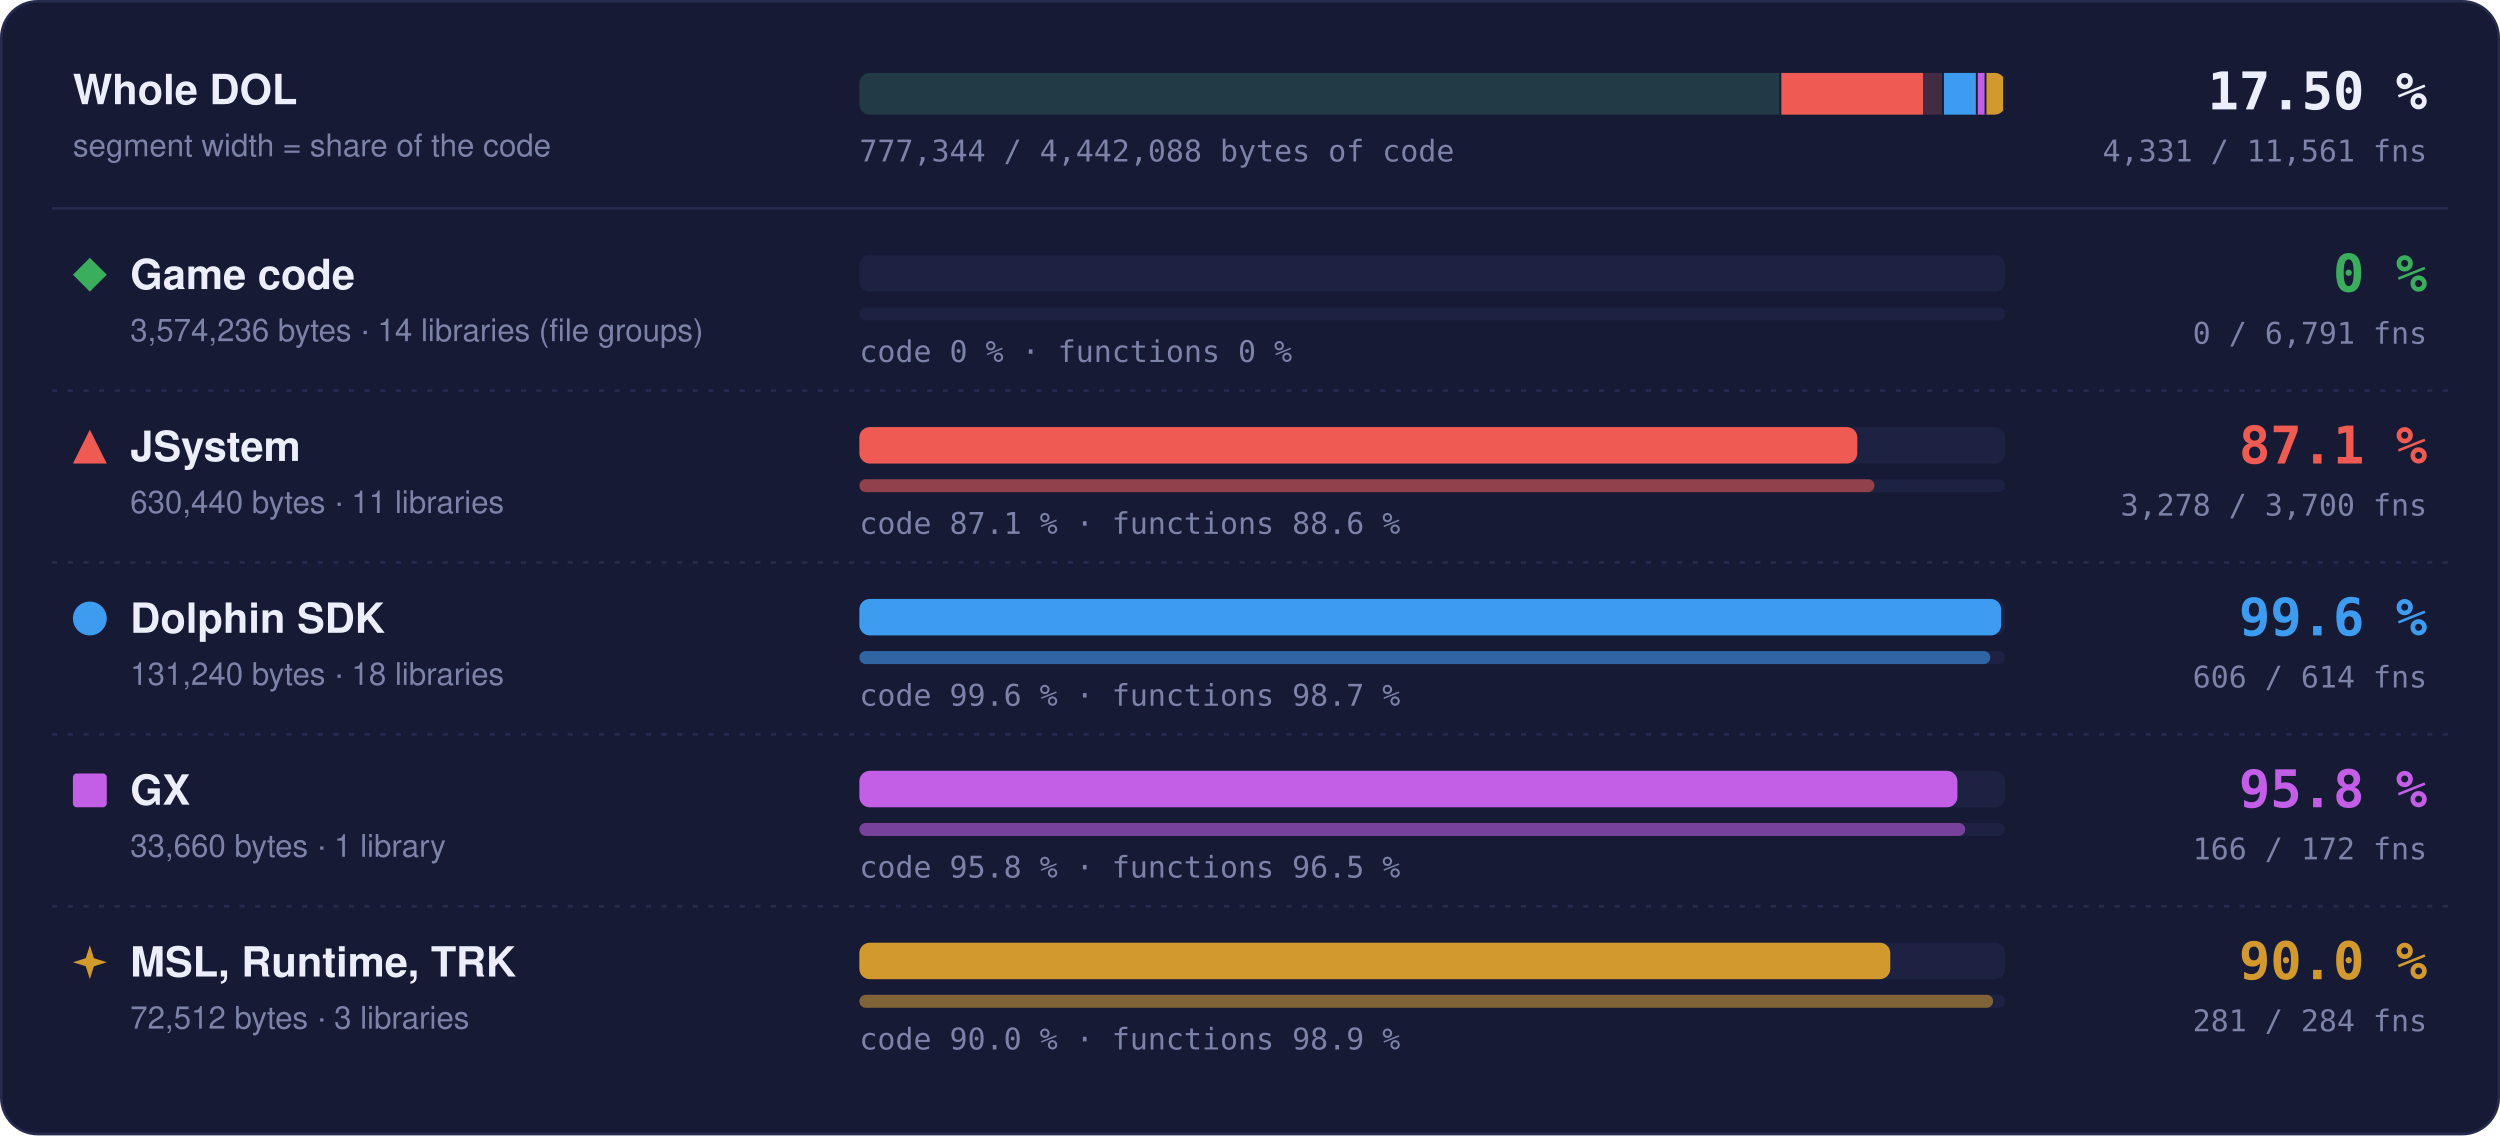
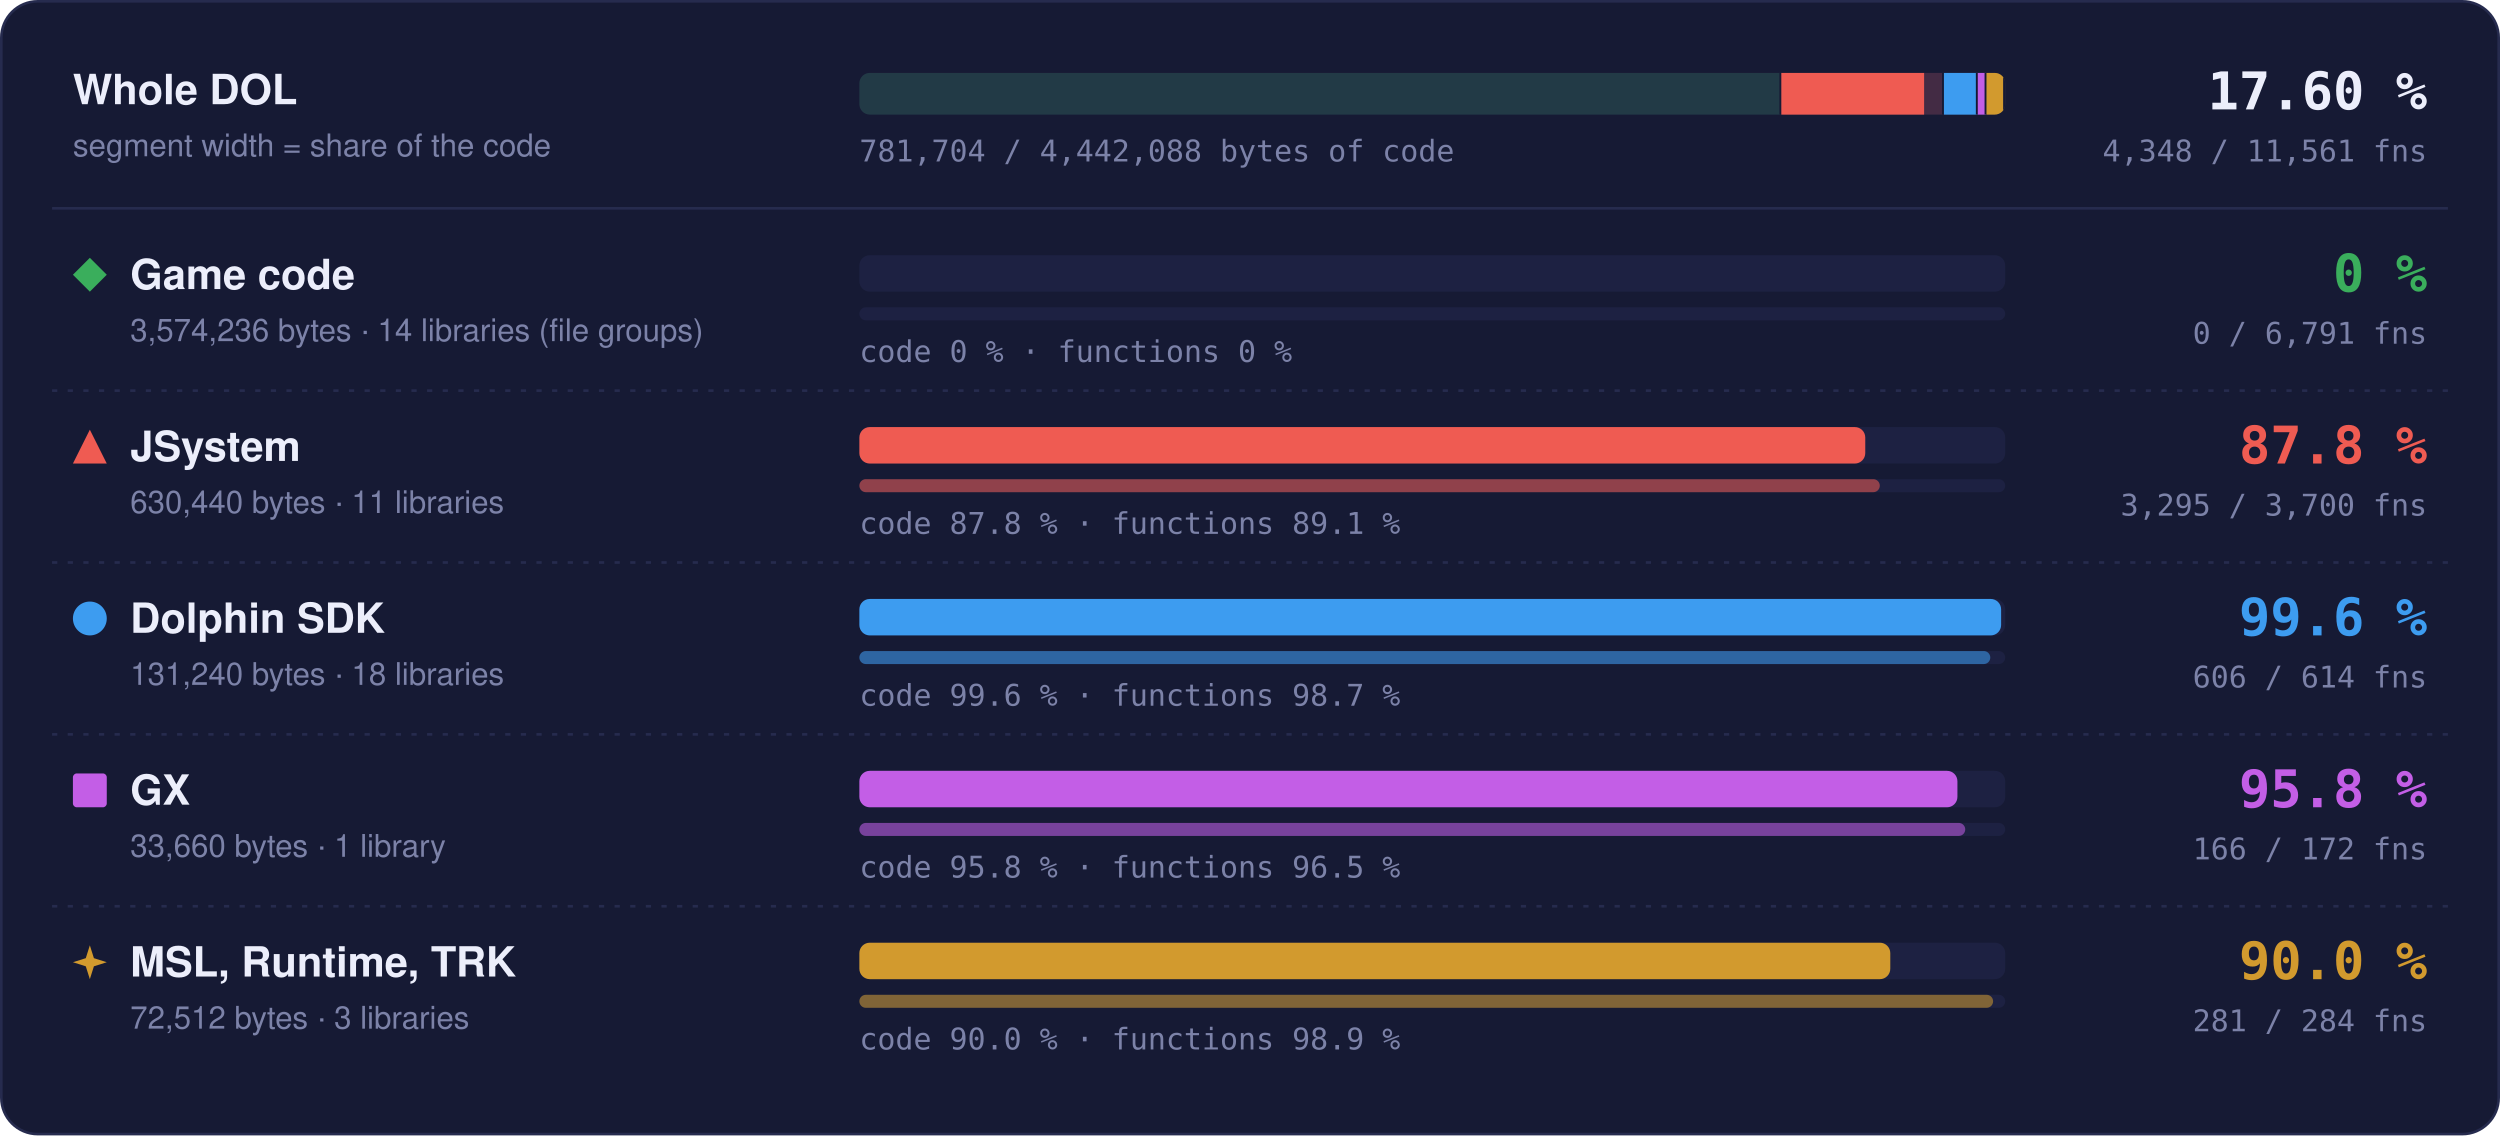
- <svg xmlns="http://www.w3.org/2000/svg" width="960" height="436" viewBox="0 0 960 436" role="img" aria-label="Matched code and functions per region: Game code 0 % of code, 0 of 6791 functions; JSystem 87.1 % of code, 3278 of 3700 functions; Dolphin SDK 99.6 % of code, 606 of 614 functions; GX 95.8 % of code, 166 of 172 functions; MSL, Runtime, TRK 90.0 % of code, 281 of 284 functions">
+ <svg xmlns="http://www.w3.org/2000/svg" width="960" height="436" viewBox="0 0 960 436" role="img" aria-label="Matched code and functions per region: Game code 0 % of code, 0 of 6791 functions; JSystem 87.8 % of code, 3295 of 3700 functions; Dolphin SDK 99.6 % of code, 606 of 614 functions; GX 95.8 % of code, 166 of 172 functions; MSL, Runtime, TRK 90.0 % of code, 281 of 284 functions">
  <style>text { font-family: -apple-system, BlinkMacSystemFont, 'Segoe UI', Helvetica, Arial, sans-serif; } .mono { font-family: ui-monospace, SFMono-Regular, 'SF Mono', Menlo, Consolas, monospace; } .grow { transform-box: fill-box; transform-origin: 0 50%; animation: grow 1.4s cubic-bezier(.2,.8,.2,1) both; } @keyframes grow { from { transform: scaleX(0); } } @media (prefers-reduced-motion: reduce) { * { animation: none !important; } }</style>
  <rect x="0.5" y="0.5" width="959" height="435" rx="14" fill="#161a34" stroke="#262b4e" />
  <text x="28" y="40" font-size="16" font-weight="700" fill="#eceefb">Whole DOL</text>
  <text x="28" y="60" font-size="12" fill="#7c82a8">segment width = share of the code</text>
  <rect x="330" y="28" width="440" height="16" rx="4" fill="#1d2142" />
  <clipPath id="wb">
    <rect x="330" y="28" width="440" height="16" rx="4" />
  </clipPath>
  <g clip-path="url(#wb)">
    <rect x="330.00" y="28" width="354.04" height="16" fill="#3aae5c" fill-opacity="0.18" />
    <rect x="683.29" y="28" width="1.5" height="16" fill="#161a34" />
    <rect x="684.04" y="28" width="62.45" height="16" fill="#ef5b52" fill-opacity="0.18" />
-     <rect class="grow" x="684.04" y="28" width="54.39" height="16" fill="#ef5b52" />
+     <rect class="grow" x="684.04" y="28" width="54.82" height="16" fill="#ef5b52" />
    <rect x="745.73" y="28" width="1.5" height="16" fill="#161a34" />
    <rect x="746.48" y="28" width="13.00" height="16" fill="#3d9cf0" fill-opacity="0.18" />
    <rect class="grow" x="746.48" y="28" width="12.95" height="16" fill="#3d9cf0" />
    <rect x="758.73" y="28" width="1.5" height="16" fill="#161a34" />
    <rect x="759.48" y="28" width="3.33" height="16" fill="#c35ee6" fill-opacity="0.18" />
    <rect class="grow" x="759.48" y="28" width="3.20" height="16" fill="#c35ee6" />
    <rect x="762.07" y="28" width="1.5" height="16" fill="#161a34" />
    <rect x="762.82" y="28" width="7.18" height="16" fill="#d29a2e" fill-opacity="0.18" />
    <rect class="grow" x="762.82" y="28" width="6.46" height="16" fill="#d29a2e" />
    <rect x="769.25" y="28" width="1.5" height="16" fill="#161a34" />
  </g>
-   <text x="932" y="42" text-anchor="end" class="mono" font-size="20" font-weight="700" fill="#eceefb">17.50 %</text>
-   <text x="932" y="62" text-anchor="end" class="mono" font-size="11.5" fill="#7c82a8">4,331 / 11,561 fns</text>
-   <text x="330" y="62" class="mono" font-size="11.5" fill="#7c82a8">777,344 / 4,442,088 bytes of code</text>
+   <text x="932" y="42" text-anchor="end" class="mono" font-size="20" font-weight="700" fill="#eceefb">17.60 %</text>
+   <text x="932" y="62" text-anchor="end" class="mono" font-size="11.5" fill="#7c82a8">4,348 / 11,561 fns</text>
+   <text x="330" y="62" class="mono" font-size="11.5" fill="#7c82a8">781,704 / 4,442,088 bytes of code</text>
  <line x1="20" x2="940" y1="80" y2="80" stroke="#262b4e" />
  <g fill="#3aae5c">
    <path d="M34.5 99L41 105.5L34.5 112L28 105.5Z" />
  </g>
  <text x="50" y="111" font-size="16" font-weight="700" fill="#eceefb">Game code</text>
  <text x="50" y="131" font-size="12" fill="#7c82a8">3,574,236 bytes · 14 libraries (file groups)</text>
  <rect x="330" y="98" width="440" height="14" rx="4" fill="#1d2142" />
  <rect x="330" y="118" width="440" height="5" rx="2.5" fill="#1d2142" />
  <text x="330" y="139" class="mono" font-size="11.5" fill="#7c82a8">code 0 % · functions 0 %</text>
  <text x="932" y="112" text-anchor="end" class="mono" font-size="20" font-weight="700" fill="#3aae5c">0 %</text>
  <text x="932" y="132" text-anchor="end" class="mono" font-size="11.5" fill="#7c82a8">0 / 6,791 fns</text>
  <line x1="20" x2="940" y1="150" y2="150" stroke="#262b4e" stroke-dasharray="2 4" />
  <g fill="#ef5b52">
    <path d="M34.5 165L41 178L28 178Z" />
  </g>
  <text x="50" y="177" font-size="16" font-weight="700" fill="#eceefb">JSystem</text>
  <text x="50" y="197" font-size="12" fill="#7c82a8">630,440 bytes · 11 libraries</text>
  <rect x="330" y="164" width="440" height="14" rx="4" fill="#1d2142" />
-   <rect class="grow" style="animation-delay:0.1s" x="330" y="164" width="383.21" height="14" rx="4" fill="#ef5b52" />
+   <rect class="grow" style="animation-delay:0.1s" x="330" y="164" width="386.26" height="14" rx="4" fill="#ef5b52" />
  <rect x="330" y="184" width="440" height="5" rx="2.5" fill="#1d2142" />
-   <rect class="grow" style="animation-delay:0.3s" x="330" y="184" width="389.82" height="5" rx="2.5" fill="#ef5b52" fill-opacity="0.55" />
-   <text x="330" y="205" class="mono" font-size="11.5" fill="#7c82a8">code 87.1 % · functions 88.6 %</text>
-   <text x="932" y="178" text-anchor="end" class="mono" font-size="20" font-weight="700" fill="#ef5b52">87.1 %</text>
-   <text x="932" y="198" text-anchor="end" class="mono" font-size="11.5" fill="#7c82a8">3,278 / 3,700 fns</text>
+   <rect class="grow" style="animation-delay:0.3s" x="330" y="184" width="391.84" height="5" rx="2.5" fill="#ef5b52" fill-opacity="0.55" />
+   <text x="330" y="205" class="mono" font-size="11.5" fill="#7c82a8">code 87.8 % · functions 89.1 %</text>
+   <text x="932" y="178" text-anchor="end" class="mono" font-size="20" font-weight="700" fill="#ef5b52">87.8 %</text>
+   <text x="932" y="198" text-anchor="end" class="mono" font-size="11.5" fill="#7c82a8">3,295 / 3,700 fns</text>
  <line x1="20" x2="940" y1="216" y2="216" stroke="#262b4e" stroke-dasharray="2 4" />
  <g fill="#3d9cf0">
    <circle cx="34.5" cy="237.5" r="6.5" />
  </g>
  <text x="50" y="243" font-size="16" font-weight="700" fill="#eceefb">Dolphin SDK</text>
  <text x="50" y="263" font-size="12" fill="#7c82a8">131,240 bytes · 18 libraries</text>
  <rect x="330" y="230" width="440" height="14" rx="4" fill="#1d2142" />
  <rect class="grow" style="animation-delay:0.2s" x="330" y="230" width="438.43" height="14" rx="4" fill="#3d9cf0" />
  <rect x="330" y="250" width="440" height="5" rx="2.5" fill="#1d2142" />
  <rect class="grow" style="animation-delay:0.4s" x="330" y="250" width="434.27" height="5" rx="2.5" fill="#3d9cf0" fill-opacity="0.55" />
  <text x="330" y="271" class="mono" font-size="11.5" fill="#7c82a8">code 99.6 % · functions 98.7 %</text>
  <text x="932" y="244" text-anchor="end" class="mono" font-size="20" font-weight="700" fill="#3d9cf0">99.6 %</text>
  <text x="932" y="264" text-anchor="end" class="mono" font-size="11.5" fill="#7c82a8">606 / 614 fns</text>
  <line x1="20" x2="940" y1="282" y2="282" stroke="#262b4e" stroke-dasharray="2 4" />
  <g fill="#c35ee6">
    <rect x="28" y="297" width="13" height="13" rx="1.5" />
  </g>
  <text x="50" y="309" font-size="16" font-weight="700" fill="#eceefb">GX</text>
  <text x="50" y="329" font-size="12" fill="#7c82a8">33,660 bytes · 1 library</text>
  <rect x="330" y="296" width="440" height="14" rx="4" fill="#1d2142" />
  <rect class="grow" style="animation-delay:0.3s" x="330" y="296" width="421.65" height="14" rx="4" fill="#c35ee6" />
  <rect x="330" y="316" width="440" height="5" rx="2.5" fill="#1d2142" />
  <rect class="grow" style="animation-delay:0.5s" x="330" y="316" width="424.65" height="5" rx="2.5" fill="#c35ee6" fill-opacity="0.55" />
  <text x="330" y="337" class="mono" font-size="11.5" fill="#7c82a8">code 95.8 % · functions 96.5 %</text>
  <text x="932" y="310" text-anchor="end" class="mono" font-size="20" font-weight="700" fill="#c35ee6">95.8 %</text>
  <text x="932" y="330" text-anchor="end" class="mono" font-size="11.5" fill="#7c82a8">166 / 172 fns</text>
  <line x1="20" x2="940" y1="348" y2="348" stroke="#262b4e" stroke-dasharray="2 4" />
  <g fill="#d29a2e">
    <path d="M34.5 363L36.06 367.94L41 369.5L36.06 371.06L34.5 376L32.94 371.06L28 369.5L32.94 367.94Z" />
  </g>
  <text x="50" y="375" font-size="16" font-weight="700" fill="#eceefb">MSL, Runtime, TRK</text>
  <text x="50" y="395" font-size="12" fill="#7c82a8">72,512 bytes · 3 libraries</text>
  <rect x="330" y="362" width="440" height="14" rx="4" fill="#1d2142" />
  <rect class="grow" style="animation-delay:0.4s" x="330" y="362" width="395.87" height="14" rx="4" fill="#d29a2e" />
  <rect x="330" y="382" width="440" height="5" rx="2.5" fill="#1d2142" />
  <rect class="grow" style="animation-delay:0.6s" x="330" y="382" width="435.35" height="5" rx="2.5" fill="#d29a2e" fill-opacity="0.55" />
  <text x="330" y="403" class="mono" font-size="11.5" fill="#7c82a8">code 90.0 % · functions 98.9 %</text>
  <text x="932" y="376" text-anchor="end" class="mono" font-size="20" font-weight="700" fill="#d29a2e">90.0 %</text>
  <text x="932" y="396" text-anchor="end" class="mono" font-size="11.5" fill="#7c82a8">281 / 284 fns</text>
</svg>
